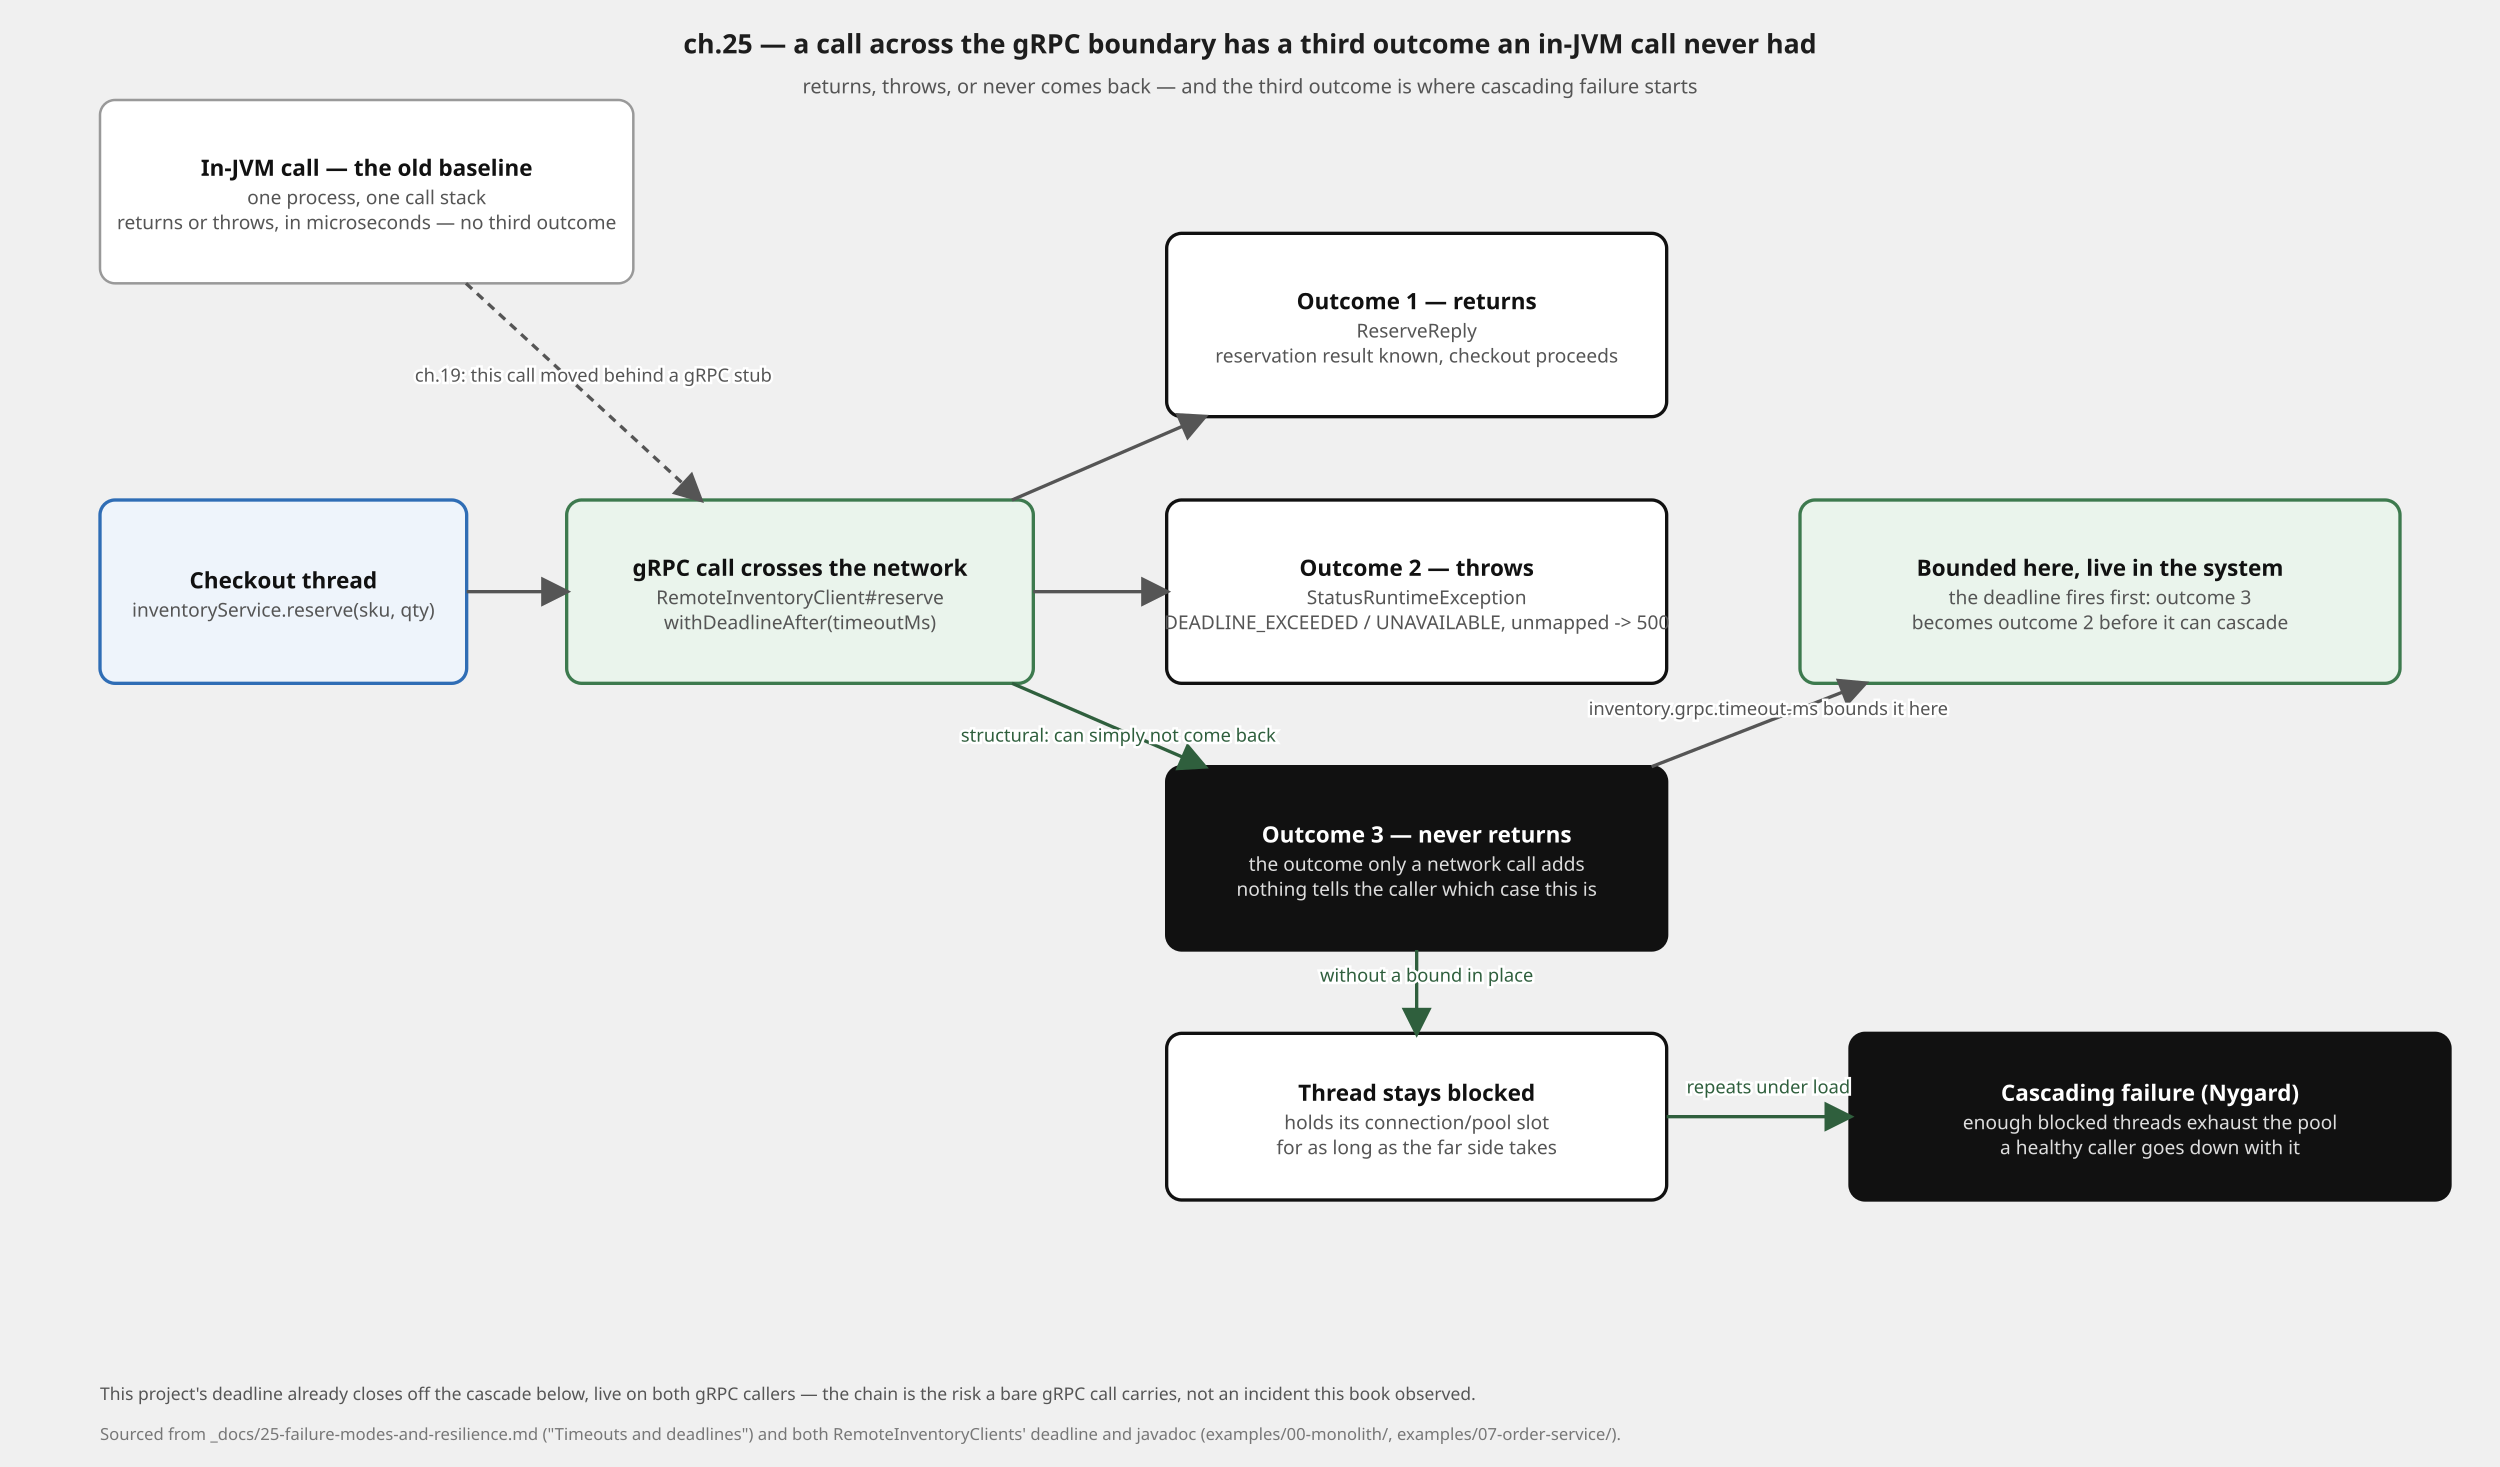
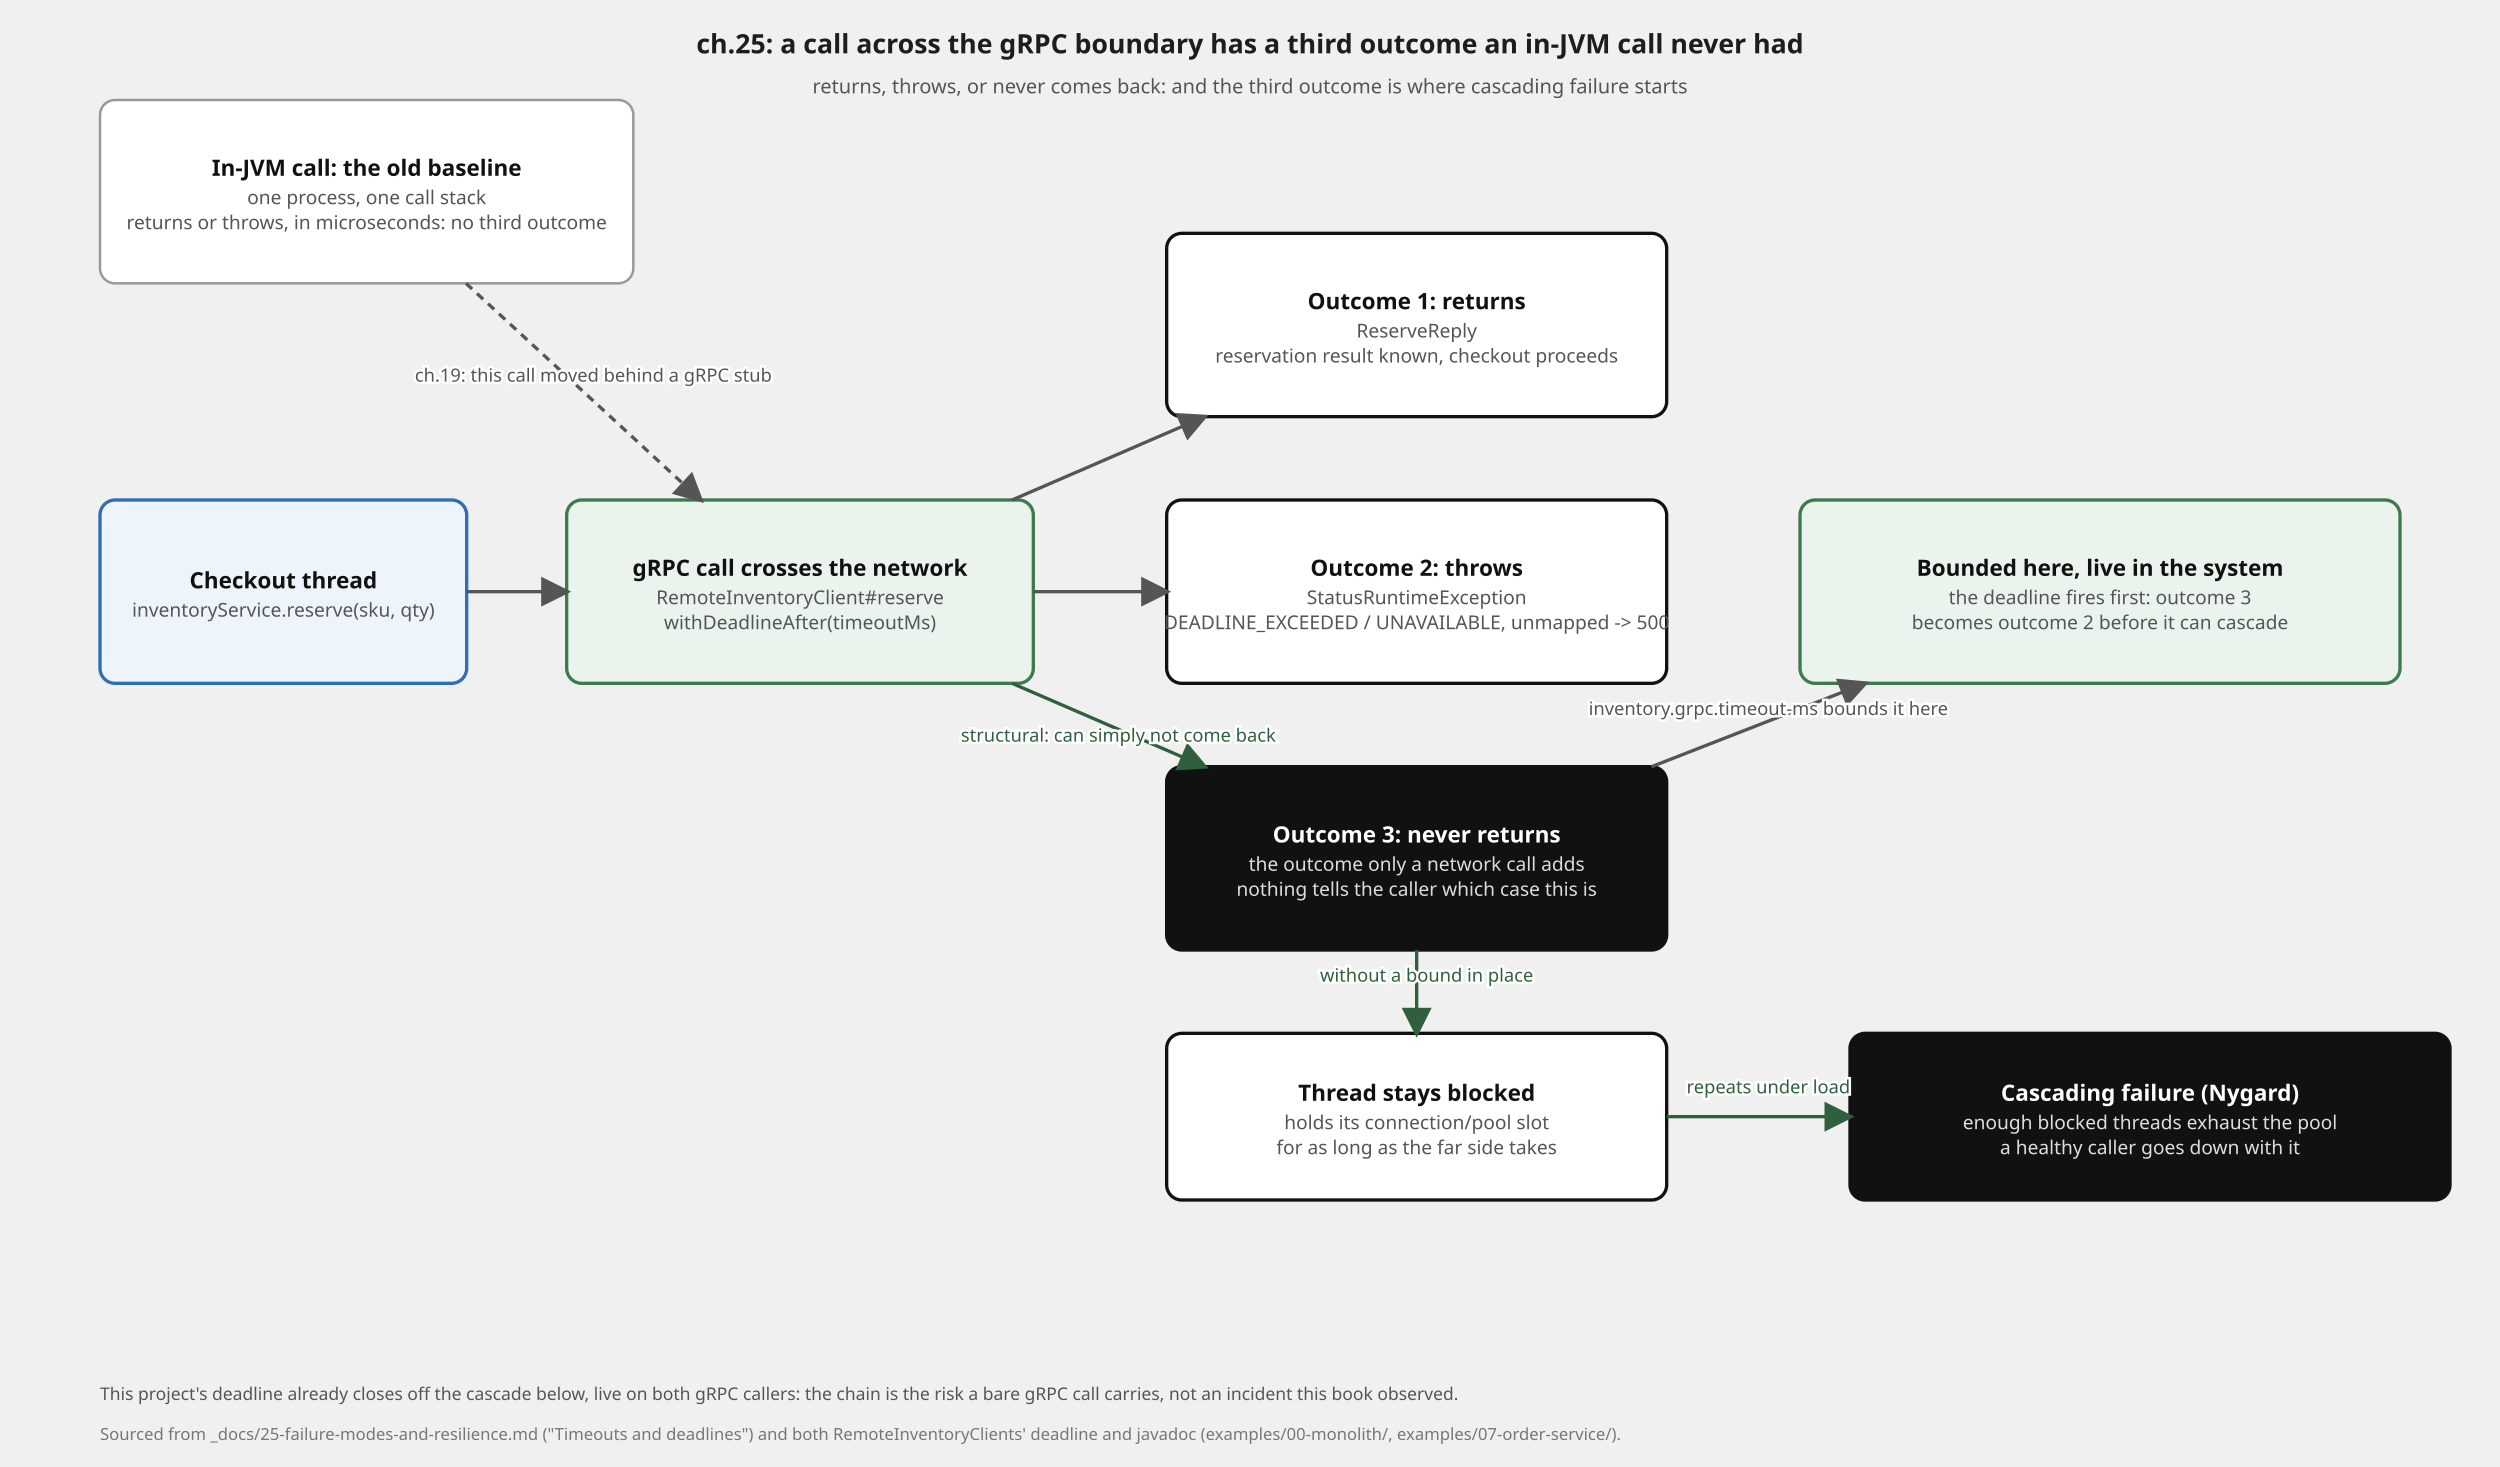
<svg xmlns="http://www.w3.org/2000/svg" viewBox="0 0 1500 880" font-family="'Red Hat Text', system-ui, sans-serif" role="img">
  <defs>
    <marker id="a" viewBox="0 0 10 10" refX="8.5" refY="5" markerWidth="9" markerHeight="9" orient="auto-start-reverse">
      <path d="M0,0 L10,5 L0,10 z" fill="#555" />
    </marker>
    <marker id="am" viewBox="0 0 10 10" refX="8.5" refY="5" markerWidth="9" markerHeight="9" orient="auto-start-reverse">
      <path d="M0,0 L10,5 L0,10 z" fill="#2f5f3d" />
    </marker>
  </defs>
  <rect x="60" y="60" width="320" height="110" rx="9" fill="#ffffff" stroke="#999999" stroke-width="1.5" />
-   <text x="220.0" y="105.5" font-size="13.5" font-weight="700" fill="#111111" text-anchor="middle">In-JVM call — the old baseline</text>
+   <text x="220.0" y="105.5" font-size="13.5" font-weight="700" fill="#111111" text-anchor="middle">In-JVM call: the old baseline</text>
  <text x="220.0" y="122.5" font-size="11.5" fill="#555555" text-anchor="middle">one process, one call stack</text>
-   <text x="220.0" y="137.5" font-size="11.5" fill="#555555" text-anchor="middle">returns or throws, in microseconds — no third outcome</text>
+   <text x="220.0" y="137.5" font-size="11.5" fill="#555555" text-anchor="middle">returns or throws, in microseconds: no third outcome</text>
  <rect x="60" y="300" width="220" height="110" rx="9" fill="#eef4fb" stroke="#2f6db5" stroke-width="2" />
  <text x="170.0" y="353.0" font-size="13.5" font-weight="700" fill="#111111" text-anchor="middle">Checkout thread</text>
  <text x="170.0" y="370.0" font-size="11.5" fill="#555555" text-anchor="middle">inventoryService.reserve(sku, qty)</text>
  <rect x="340" y="300" width="280" height="110" rx="9" fill="#eaf4ec" stroke="#3d7a4e" stroke-width="2" />
  <text x="480.0" y="345.5" font-size="13.5" font-weight="700" fill="#111111" text-anchor="middle">gRPC call crosses the network</text>
  <text x="480.0" y="362.5" font-size="11.5" fill="#555555" text-anchor="middle">RemoteInventoryClient#reserve</text>
  <text x="480.0" y="377.5" font-size="11.5" fill="#555555" text-anchor="middle">withDeadlineAfter(timeoutMs)</text>
  <rect x="700" y="140" width="300" height="110" rx="9" fill="#ffffff" stroke="#111111" stroke-width="2" />
-   <text x="850.0" y="185.5" font-size="13.5" font-weight="700" fill="#111111" text-anchor="middle">Outcome 1 — returns</text>
+   <text x="850.0" y="185.5" font-size="13.5" font-weight="700" fill="#111111" text-anchor="middle">Outcome 1: returns</text>
  <text x="850.0" y="202.5" font-size="11.5" fill="#555555" text-anchor="middle">ReserveReply</text>
  <text x="850.0" y="217.5" font-size="11.5" fill="#555555" text-anchor="middle">reservation result known, checkout proceeds</text>
  <rect x="700" y="300" width="300" height="110" rx="9" fill="#ffffff" stroke="#111111" stroke-width="2" />
-   <text x="850.0" y="345.5" font-size="13.5" font-weight="700" fill="#111111" text-anchor="middle">Outcome 2 — throws</text>
+   <text x="850.0" y="345.5" font-size="13.5" font-weight="700" fill="#111111" text-anchor="middle">Outcome 2: throws</text>
  <text x="850.0" y="362.5" font-size="11.5" fill="#555555" text-anchor="middle">StatusRuntimeException</text>
  <text x="850.0" y="377.5" font-size="11.5" fill="#555555" text-anchor="middle">DEADLINE_EXCEEDED / UNAVAILABLE, unmapped -&gt; 500</text>
  <rect x="700" y="460" width="300" height="110" rx="9" fill="#111111" stroke="#111111" stroke-width="2" />
-   <text x="850.0" y="505.5" font-size="13.5" font-weight="700" fill="#ffffff" text-anchor="middle">Outcome 3 — never returns</text>
+   <text x="850.0" y="505.5" font-size="13.5" font-weight="700" fill="#ffffff" text-anchor="middle">Outcome 3: never returns</text>
  <text x="850.0" y="522.5" font-size="11.5" fill="#dddddd" text-anchor="middle">the outcome only a network call adds</text>
  <text x="850.0" y="537.5" font-size="11.5" fill="#dddddd" text-anchor="middle">nothing tells the caller which case this is</text>
  <rect x="1080" y="300" width="360" height="110" rx="9" fill="#eaf4ec" stroke="#3d7a4e" stroke-width="2" />
  <text x="1260.0" y="345.5" font-size="13.5" font-weight="700" fill="#111111" text-anchor="middle">Bounded here, live in the system</text>
  <text x="1260.0" y="362.5" font-size="11.5" fill="#555555" text-anchor="middle">the deadline fires first: outcome 3</text>
  <text x="1260.0" y="377.5" font-size="11.5" fill="#555555" text-anchor="middle">becomes outcome 2 before it can cascade</text>
  <rect x="700" y="620" width="300" height="100" rx="9" fill="#ffffff" stroke="#111111" stroke-width="2" />
  <text x="850.0" y="660.5" font-size="13.5" font-weight="700" fill="#111111" text-anchor="middle">Thread stays blocked</text>
  <text x="850.0" y="677.5" font-size="11.5" fill="#555555" text-anchor="middle">holds its connection/pool slot</text>
  <text x="850.0" y="692.5" font-size="11.5" fill="#555555" text-anchor="middle">for as long as the far side takes</text>
  <rect x="1110" y="620" width="360" height="100" rx="9" fill="#111111" stroke="#111111" stroke-width="2" />
  <text x="1290.0" y="660.5" font-size="13.5" font-weight="700" fill="#ffffff" text-anchor="middle">Cascading failure (Nygard)</text>
  <text x="1290.0" y="677.5" font-size="11.5" fill="#dddddd" text-anchor="middle">enough blocked threads exhaust the pool</text>
  <text x="1290.0" y="692.5" font-size="11.5" fill="#dddddd" text-anchor="middle">a healthy caller goes down with it</text>
  <path d="M279.583,170.0 L420.417,300.0" fill="none" stroke="#555" stroke-width="2" stroke-dasharray="5 4" marker-end="url(#a)" />
  <text x="356.0" y="229.0" font-size="11" fill="#ffffff" stroke="#ffffff" stroke-width="3" paint-order="stroke" text-anchor="middle">ch.19: this call moved behind a gRPC stub</text>
  <text x="356.0" y="229.0" font-size="11" fill="#555" text-anchor="middle">ch.19: this call moved behind a gRPC stub</text>
  <path d="M280.0,355.0 L340.0,355.0" fill="none" stroke="#555" stroke-width="2" marker-end="url(#a)" />
  <path d="M607.188,300.0 L722.812,250.0" fill="none" stroke="#555" stroke-width="2" marker-end="url(#a)" />
  <path d="M620.0,355.0 L700.0,355.0" fill="none" stroke="#555" stroke-width="2" marker-end="url(#a)" />
  <path d="M607.188,410.0 L722.812,460.0" fill="none" stroke="#2f5f3d" stroke-width="2" marker-end="url(#am)" />
  <text x="671.0" y="445.0" font-size="11" fill="#ffffff" stroke="#ffffff" stroke-width="3" paint-order="stroke" text-anchor="middle">structural: can simply not come back</text>
  <text x="671.0" y="445.0" font-size="11" fill="#2f5f3d" text-anchor="middle">structural: can simply not come back</text>
  <path d="M990.938,460.0 L1119.062,410.0" fill="none" stroke="#555" stroke-width="2" marker-end="url(#a)" />
  <text x="1061.0" y="429.0" font-size="11" fill="#ffffff" stroke="#ffffff" stroke-width="3" paint-order="stroke" text-anchor="middle">inventory.grpc.timeout-ms bounds it here</text>
  <text x="1061.0" y="429.0" font-size="11" fill="#555" text-anchor="middle">inventory.grpc.timeout-ms bounds it here</text>
  <path d="M850.0,570.0 L850.0,620.0" fill="none" stroke="#2f5f3d" stroke-width="2" marker-end="url(#am)" />
  <text x="856.0" y="589.0" font-size="11" fill="#ffffff" stroke="#ffffff" stroke-width="3" paint-order="stroke" text-anchor="middle">without a bound in place</text>
  <text x="856.0" y="589.0" font-size="11" fill="#2f5f3d" text-anchor="middle">without a bound in place</text>
  <path d="M1000.0,670.0 L1110.0,670.0" fill="none" stroke="#2f5f3d" stroke-width="2" marker-end="url(#am)" />
  <text x="1061.0" y="656.0" font-size="11" fill="#ffffff" stroke="#ffffff" stroke-width="3" paint-order="stroke" text-anchor="middle">repeats under load</text>
  <text x="1061.0" y="656.0" font-size="11" fill="#2f5f3d" text-anchor="middle">repeats under load</text>
-   <text x="750.0" y="32" font-size="16" fill="#1d1d1d" text-anchor="middle" font-weight="700">ch.25 — a call across the gRPC boundary has a third outcome an in-JVM call never had</text>
-   <text x="750.0" y="56" font-size="12" fill="#555555" text-anchor="middle">returns, throws, or never comes back — and the third outcome is where cascading failure starts</text>
-   <text x="60" y="840" font-size="10.5" fill="#555555" text-anchor="start">This project's deadline already closes off the cascade below, live on both gRPC callers — the chain is the risk a bare gRPC call carries, not an incident this book observed.</text>
+   <text x="750.0" y="32" font-size="16" fill="#1d1d1d" text-anchor="middle" font-weight="700">ch.25: a call across the gRPC boundary has a third outcome an in-JVM call never had</text>
+   <text x="750.0" y="56" font-size="12" fill="#555555" text-anchor="middle">returns, throws, or never comes back: and the third outcome is where cascading failure starts</text>
+   <text x="60" y="840" font-size="10.5" fill="#555555" text-anchor="start">This project's deadline already closes off the cascade below, live on both gRPC callers: the chain is the risk a bare gRPC call carries, not an incident this book observed.</text>
  <text x="60" y="864" font-size="10" fill="#777777" text-anchor="start">Sourced from _docs/25-failure-modes-and-resilience.md ("Timeouts and deadlines") and both RemoteInventoryClients' deadline and javadoc (examples/00-monolith/, examples/07-order-service/).</text>
</svg>
